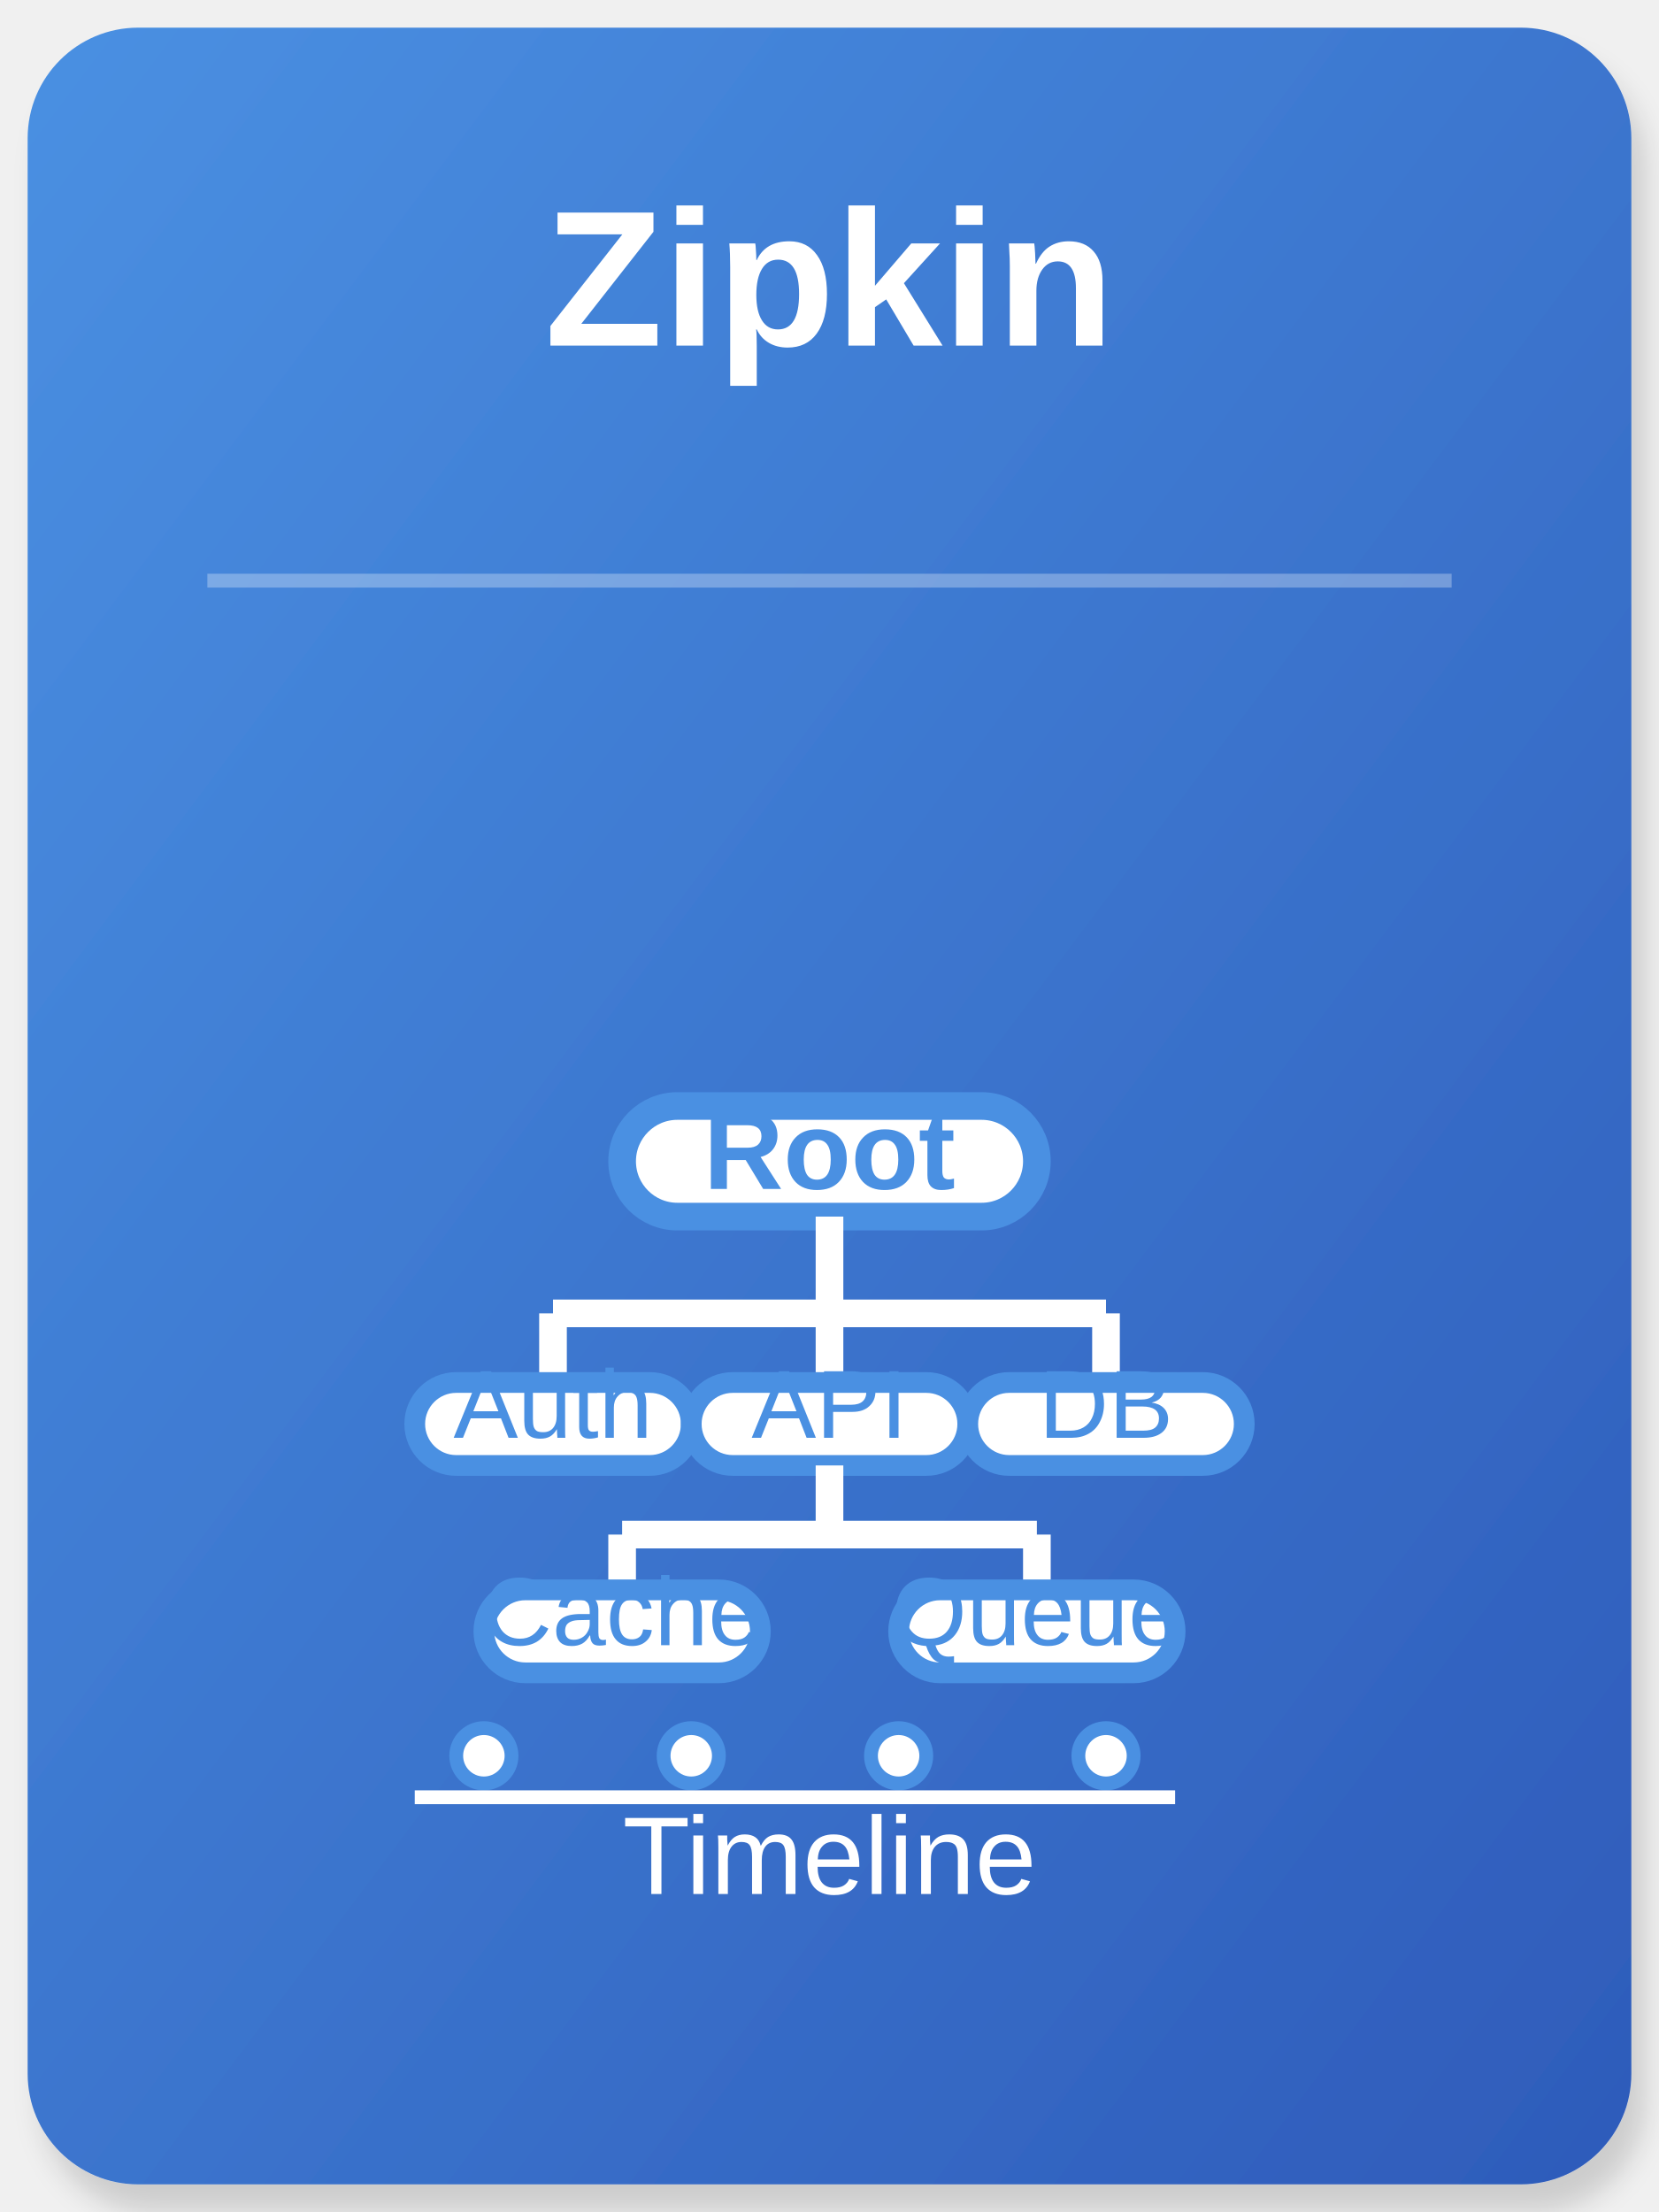
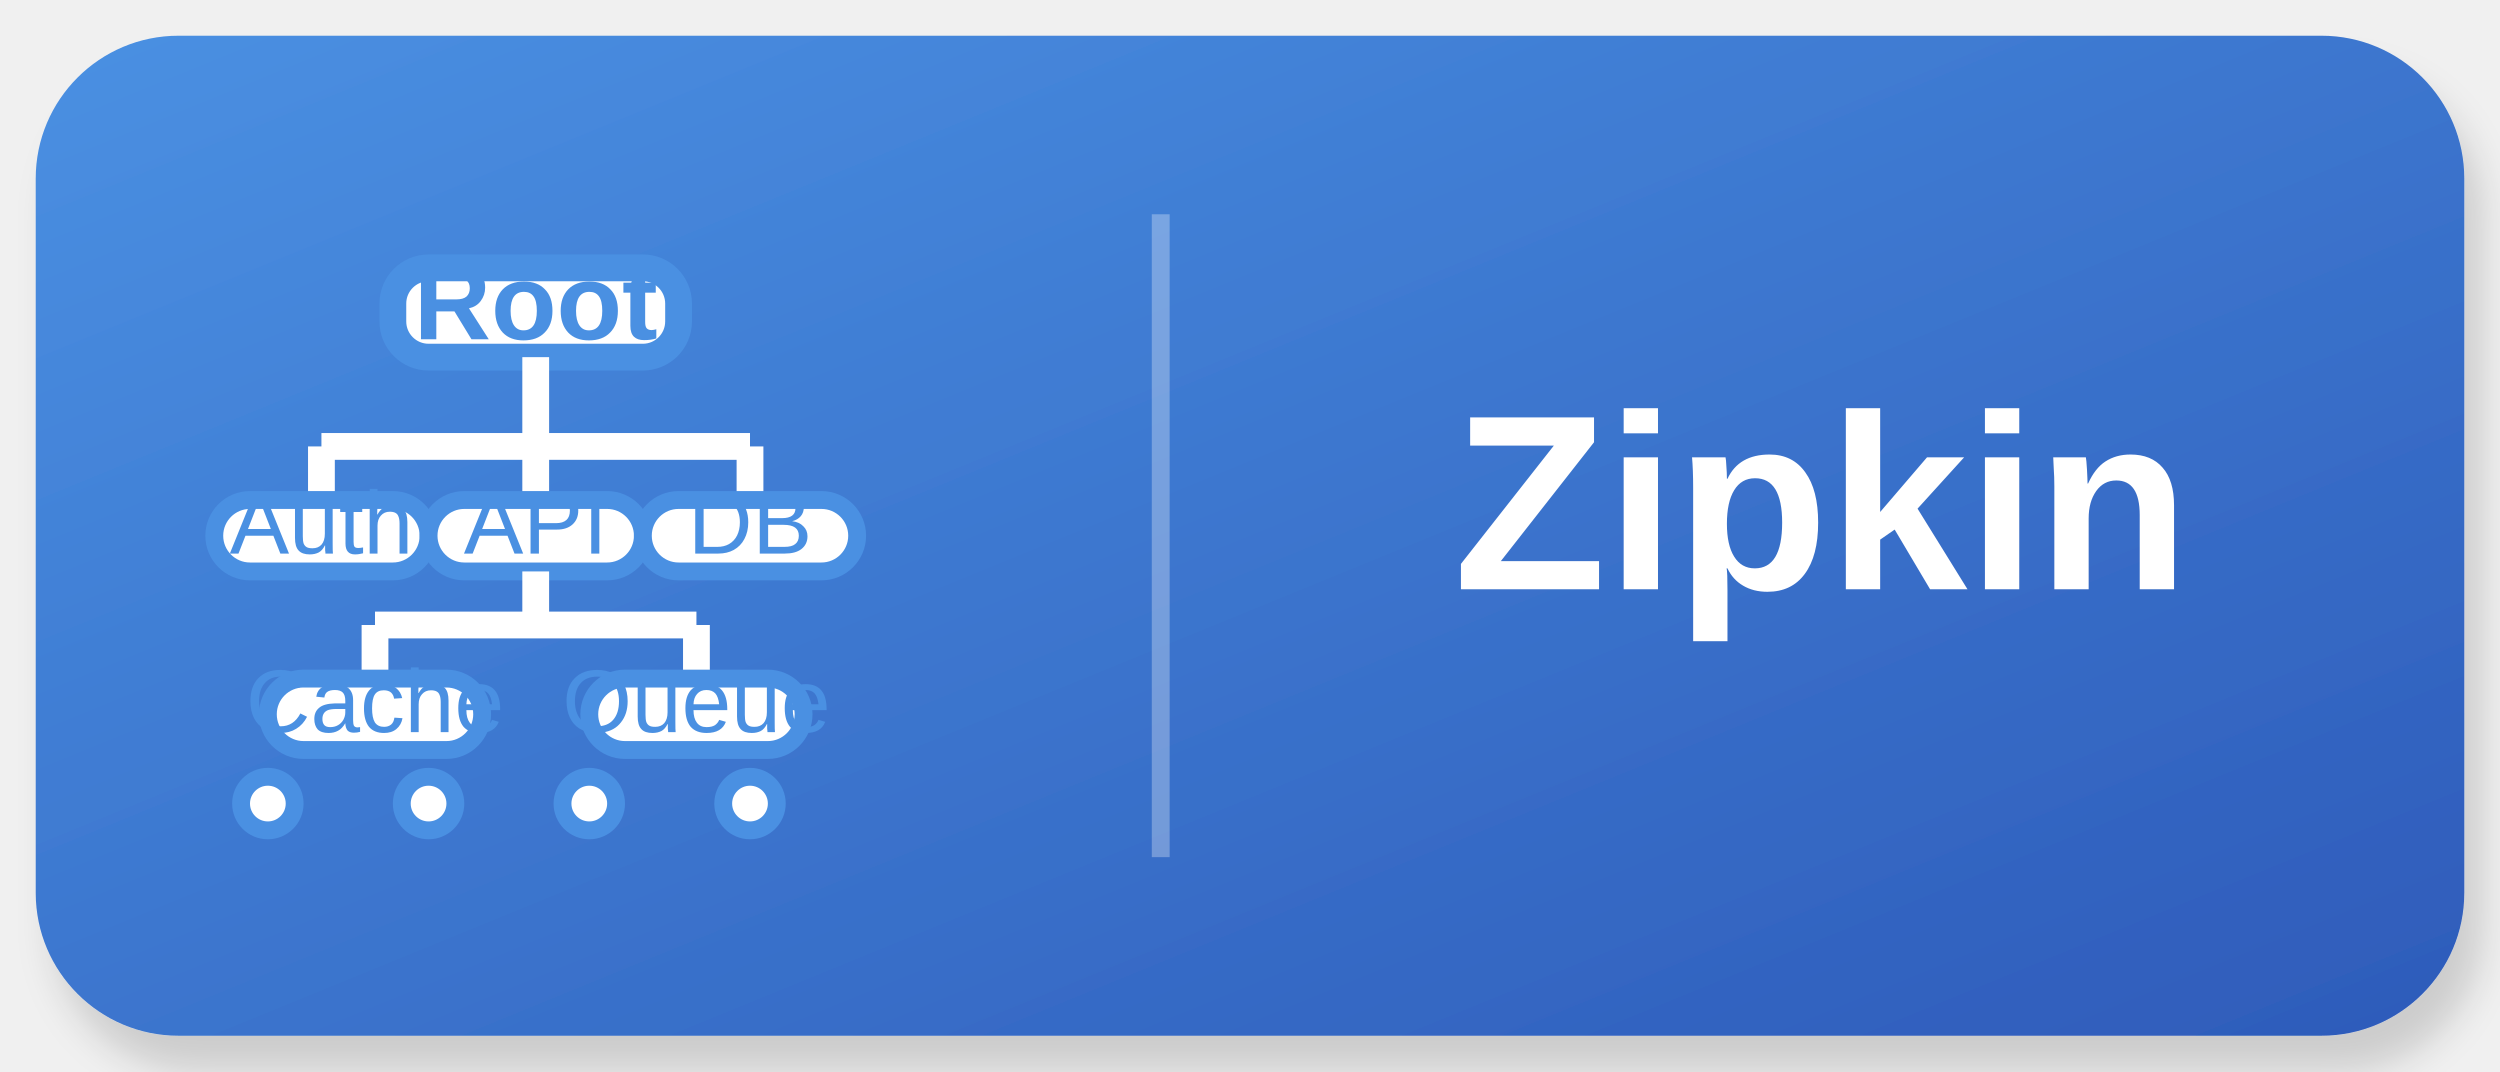
- <svg xmlns="http://www.w3.org/2000/svg" width="120" height="160" viewBox="0 0 120 160">
+ <svg xmlns="http://www.w3.org/2000/svg" width="140" height="60" viewBox="0 0 140 60">
  <defs>
    <linearGradient id="telemetryGradient" x1="0%" y1="0%" x2="100%" y2="100%">
      <stop offset="0%" style="stop-color:#4A90E2;stop-opacity:1" />
      <stop offset="100%" style="stop-color:#2E5BBA;stop-opacity:1" />
    </linearGradient>
    <filter id="shadow" x="-20%" y="-20%" width="140%" height="140%">
      <feDropShadow dx="1" dy="2" stdDeviation="1" flood-color="#000000" flood-opacity="0.15" />
    </filter>
  </defs>
-   <rect x="2" y="2" width="116" height="156" rx="8" fill="url(#telemetryGradient)" filter="url(#shadow)" />
-   <text x="60" y="25" text-anchor="middle" fill="white" font-family="Arial, sans-serif" font-size="14" font-weight="600">Zipkin</text>
-   <line x1="15" y1="42" x2="105" y2="42" stroke="rgba(255,255,255,0.3)" stroke-width="1" />
-   <g transform="translate(60, 105)">
-     <rect x="-15" y="-25" width="30" height="8" rx="4" fill="white" stroke="#4A90E2" stroke-width="2" />
-     <text x="0" y="-19" text-anchor="middle" fill="#4A90E2" font-family="Arial, sans-serif" font-size="8" font-weight="600">Root</text>
-     <line x1="0" y1="-17" x2="0" y2="-10" stroke="white" stroke-width="2" />
-     <line x1="-20" y1="-10" x2="20" y2="-10" stroke="white" stroke-width="2" />
-     <line x1="-20" y1="-10" x2="-20" y2="-5" stroke="white" stroke-width="2" />
-     <rect x="-30" y="-5" width="20" height="6" rx="3" fill="white" stroke="#4A90E2" stroke-width="1.5" />
-     <text x="-20" y="-1" text-anchor="middle" fill="#4A90E2" font-family="Arial, sans-serif" font-size="7">Auth</text>
-     <line x1="0" y1="-10" x2="0" y2="-5" stroke="white" stroke-width="2" />
-     <rect x="-10" y="-5" width="20" height="6" rx="3" fill="white" stroke="#4A90E2" stroke-width="1.5" />
-     <text x="0" y="-1" text-anchor="middle" fill="#4A90E2" font-family="Arial, sans-serif" font-size="7">API</text>
-     <line x1="20" y1="-10" x2="20" y2="-5" stroke="white" stroke-width="2" />
-     <rect x="10" y="-5" width="20" height="6" rx="3" fill="white" stroke="#4A90E2" stroke-width="1.5" />
-     <text x="20" y="-1" text-anchor="middle" fill="#4A90E2" font-family="Arial, sans-serif" font-size="7">DB</text>
-     <line x1="0" y1="1" x2="0" y2="6" stroke="white" stroke-width="2" />
-     <line x1="-15" y1="6" x2="15" y2="6" stroke="white" stroke-width="2" />
-     <line x1="-15" y1="6" x2="-15" y2="10" stroke="white" stroke-width="2" />
-     <rect x="-25" y="10" width="20" height="6" rx="3" fill="white" stroke="#4A90E2" stroke-width="1.5" />
-     <text x="-15" y="14" text-anchor="middle" fill="#4A90E2" font-family="Arial, sans-serif" font-size="7">Cache</text>
-     <line x1="15" y1="6" x2="15" y2="10" stroke="white" stroke-width="2" />
-     <rect x="5" y="10" width="20" height="6" rx="3" fill="white" stroke="#4A90E2" stroke-width="1.5" />
-     <text x="15" y="14" text-anchor="middle" fill="#4A90E2" font-family="Arial, sans-serif" font-size="7">Queue</text>
-     <circle cx="-25" cy="22" r="2" fill="white" stroke="#4A90E2" stroke-width="1" />
-     <circle cx="-10" cy="22" r="2" fill="white" stroke="#4A90E2" stroke-width="1" />
-     <circle cx="5" cy="22" r="2" fill="white" stroke="#4A90E2" stroke-width="1" />
-     <circle cx="20" cy="22" r="2" fill="white" stroke="#4A90E2" stroke-width="1" />
-     <line x1="-30" y1="25" x2="25" y2="25" stroke="white" stroke-width="1" />
-     <text x="0" y="32" text-anchor="middle" fill="white" font-family="Arial, sans-serif" font-size="8">Timeline</text>
+   <rect x="2" y="2" width="136" height="56" rx="8" fill="url(#telemetryGradient)" filter="url(#shadow)" />
+   <g transform="translate(30, 30)">
+     <rect x="-8" y="-15" width="16" height="5" rx="2" fill="white" stroke="#4A90E2" stroke-width="1.5" />
+     <text x="0" y="-11" text-anchor="middle" fill="#4A90E2" font-family="Arial, sans-serif" font-size="6" font-weight="600">Root</text>
+     <line x1="0" y1="-10" x2="0" y2="-5" stroke="white" stroke-width="1.5" />
+     <line x1="-12" y1="-5" x2="12" y2="-5" stroke="white" stroke-width="1.5" />
+     <line x1="-12" y1="-5" x2="-12" y2="-2" stroke="white" stroke-width="1.5" />
+     <rect x="-18" y="-2" width="12" height="4" rx="2" fill="white" stroke="#4A90E2" stroke-width="1" />
+     <text x="-12" y="1" text-anchor="middle" fill="#4A90E2" font-family="Arial, sans-serif" font-size="5">Auth</text>
+     <line x1="0" y1="-5" x2="0" y2="-2" stroke="white" stroke-width="1.5" />
+     <rect x="-6" y="-2" width="12" height="4" rx="2" fill="white" stroke="#4A90E2" stroke-width="1" />
+     <text x="0" y="1" text-anchor="middle" fill="#4A90E2" font-family="Arial, sans-serif" font-size="5">API</text>
+     <line x1="12" y1="-5" x2="12" y2="-2" stroke="white" stroke-width="1.5" />
+     <rect x="6" y="-2" width="12" height="4" rx="2" fill="white" stroke="#4A90E2" stroke-width="1" />
+     <text x="12" y="1" text-anchor="middle" fill="#4A90E2" font-family="Arial, sans-serif" font-size="5">DB</text>
+     <line x1="0" y1="2" x2="0" y2="5" stroke="white" stroke-width="1.5" />
+     <line x1="-9" y1="5" x2="9" y2="5" stroke="white" stroke-width="1.5" />
+     <line x1="-9" y1="5" x2="-9" y2="8" stroke="white" stroke-width="1.5" />
+     <rect x="-15" y="8" width="12" height="4" rx="2" fill="white" stroke="#4A90E2" stroke-width="1" />
+     <text x="-9" y="11" text-anchor="middle" fill="#4A90E2" font-family="Arial, sans-serif" font-size="5">Cache</text>
+     <line x1="9" y1="5" x2="9" y2="8" stroke="white" stroke-width="1.5" />
+     <rect x="3" y="8" width="12" height="4" rx="2" fill="white" stroke="#4A90E2" stroke-width="1" />
+     <text x="9" y="11" text-anchor="middle" fill="#4A90E2" font-family="Arial, sans-serif" font-size="5">Queue</text>
+     <circle cx="-15" cy="15" r="1.5" fill="white" stroke="#4A90E2" stroke-width="1" />
+     <circle cx="-6" cy="15" r="1.5" fill="white" stroke="#4A90E2" stroke-width="1" />
+     <circle cx="3" cy="15" r="1.5" fill="white" stroke="#4A90E2" stroke-width="1" />
+     <circle cx="12" cy="15" r="1.5" fill="white" stroke="#4A90E2" stroke-width="1" />
  </g>
+   <line x1="65" y1="12" x2="65" y2="48" stroke="rgba(255,255,255,0.3)" stroke-width="1" />
+   <text x="102" y="33" text-anchor="middle" fill="white" font-family="Arial, sans-serif" font-size="14" font-weight="600">Zipkin</text>
</svg>
